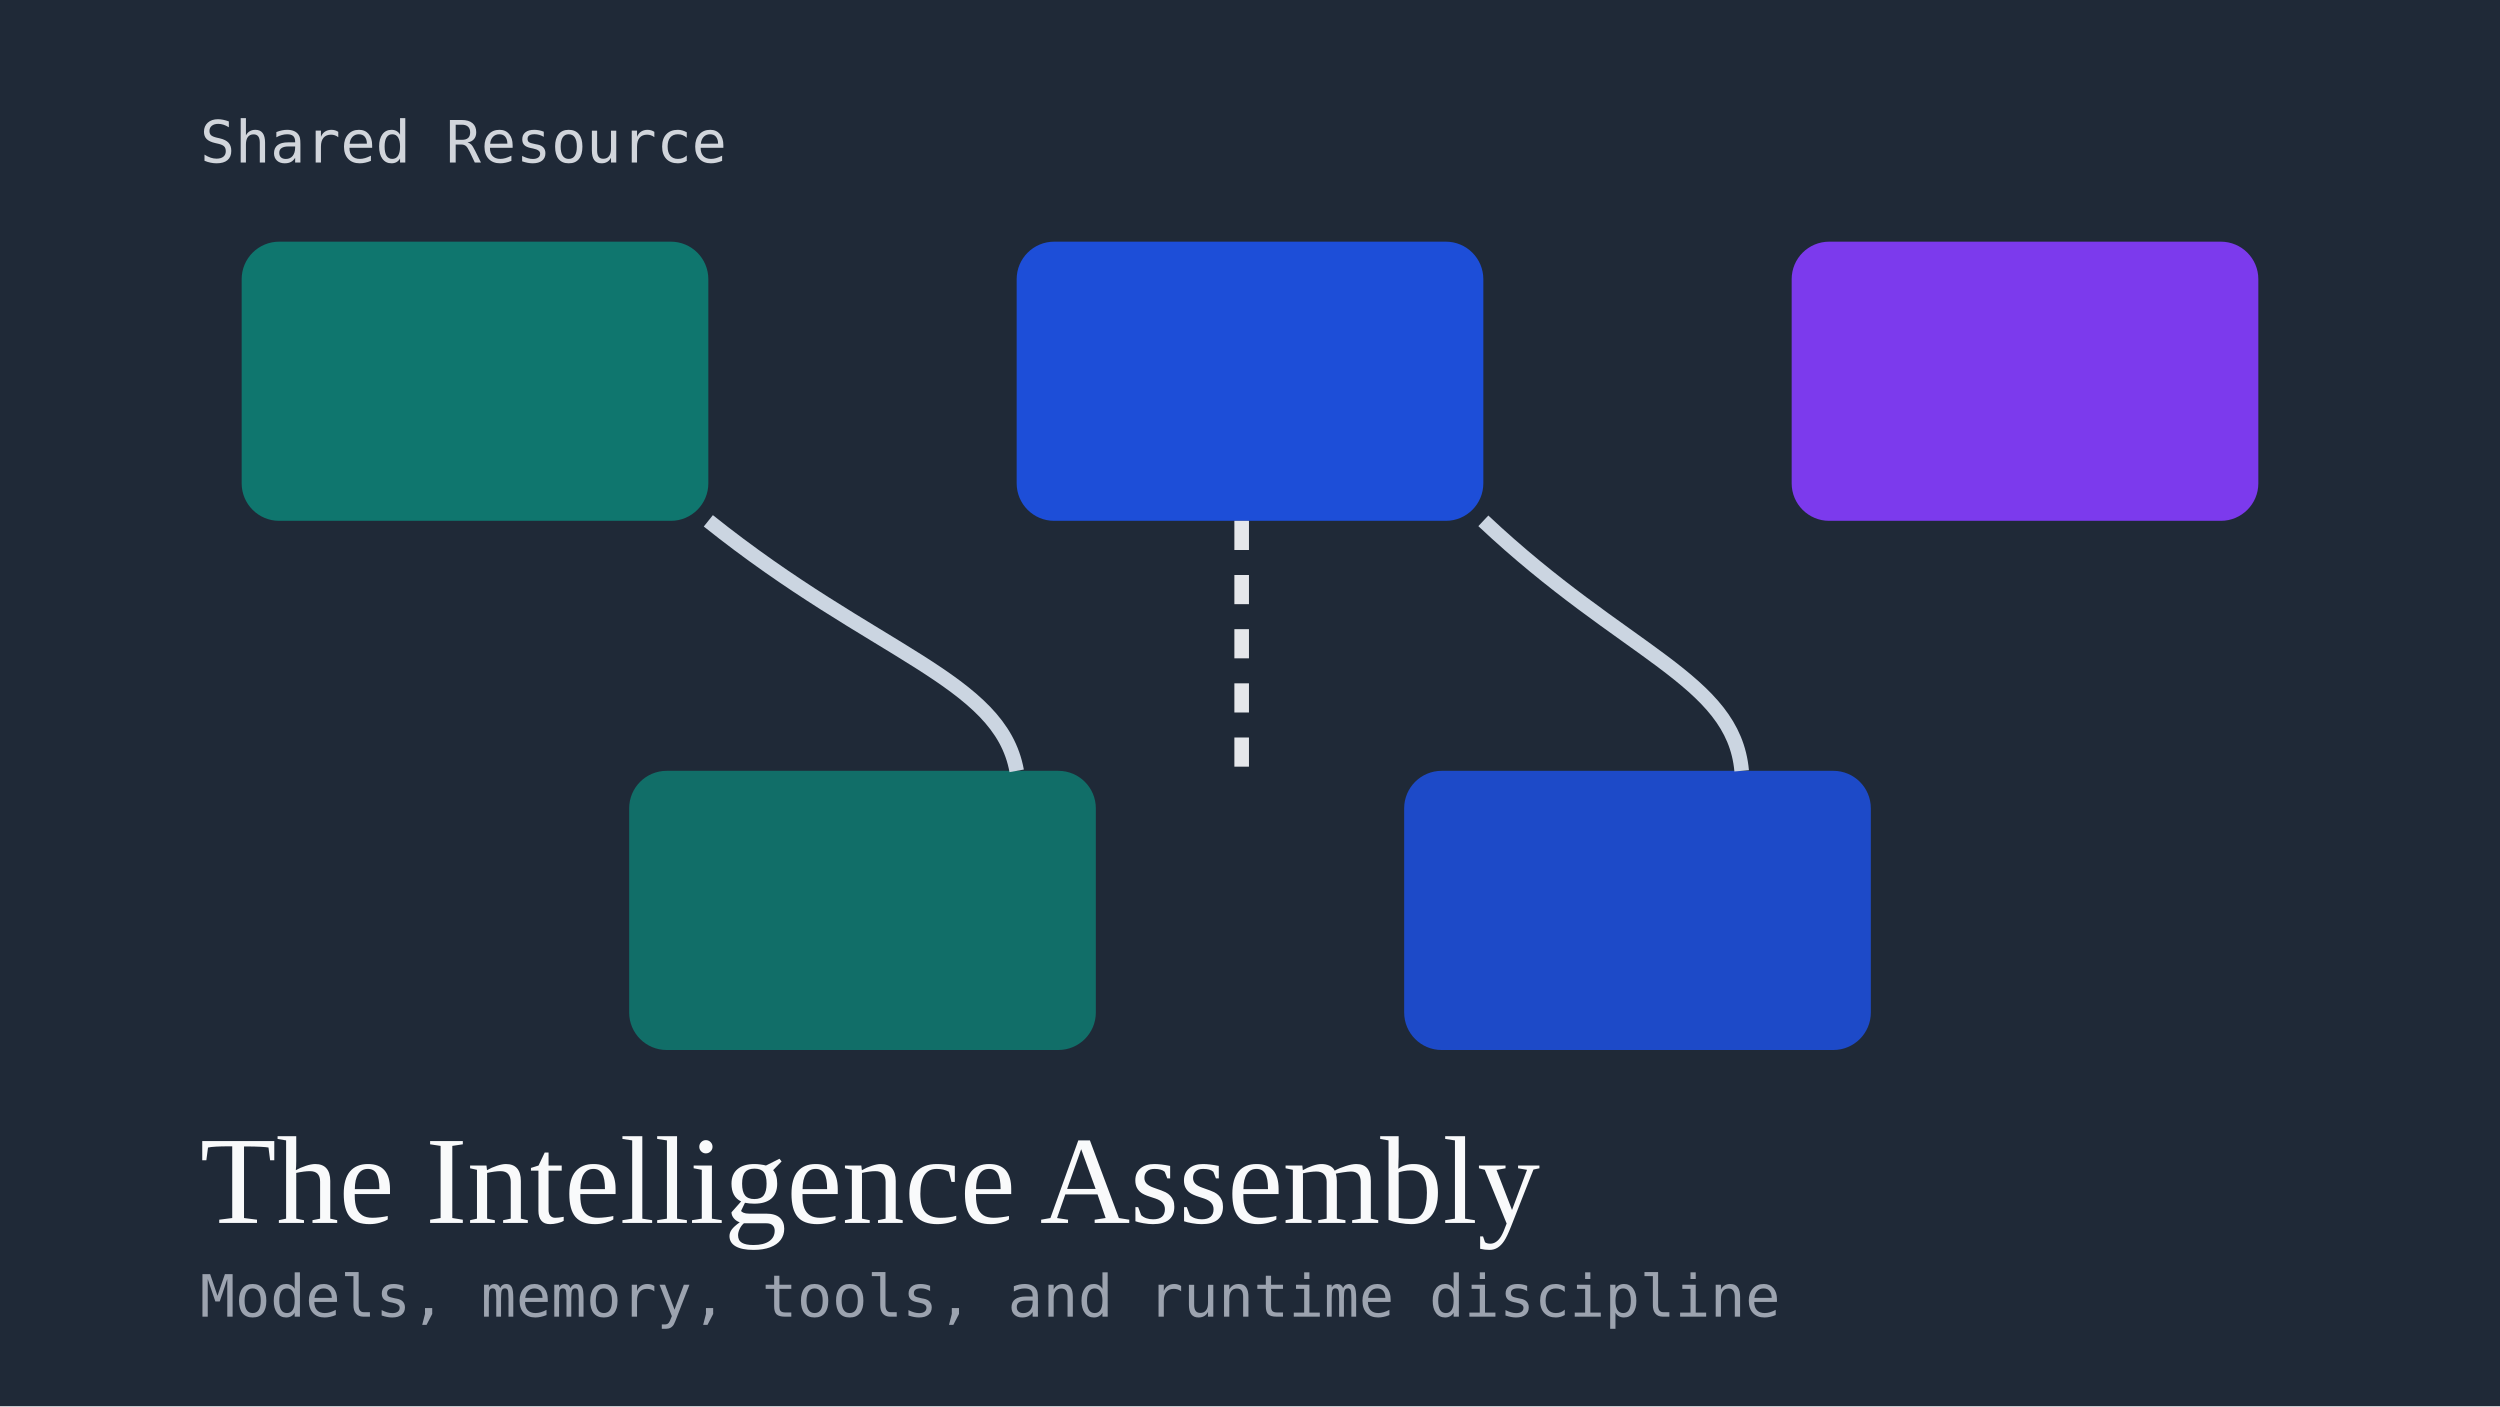
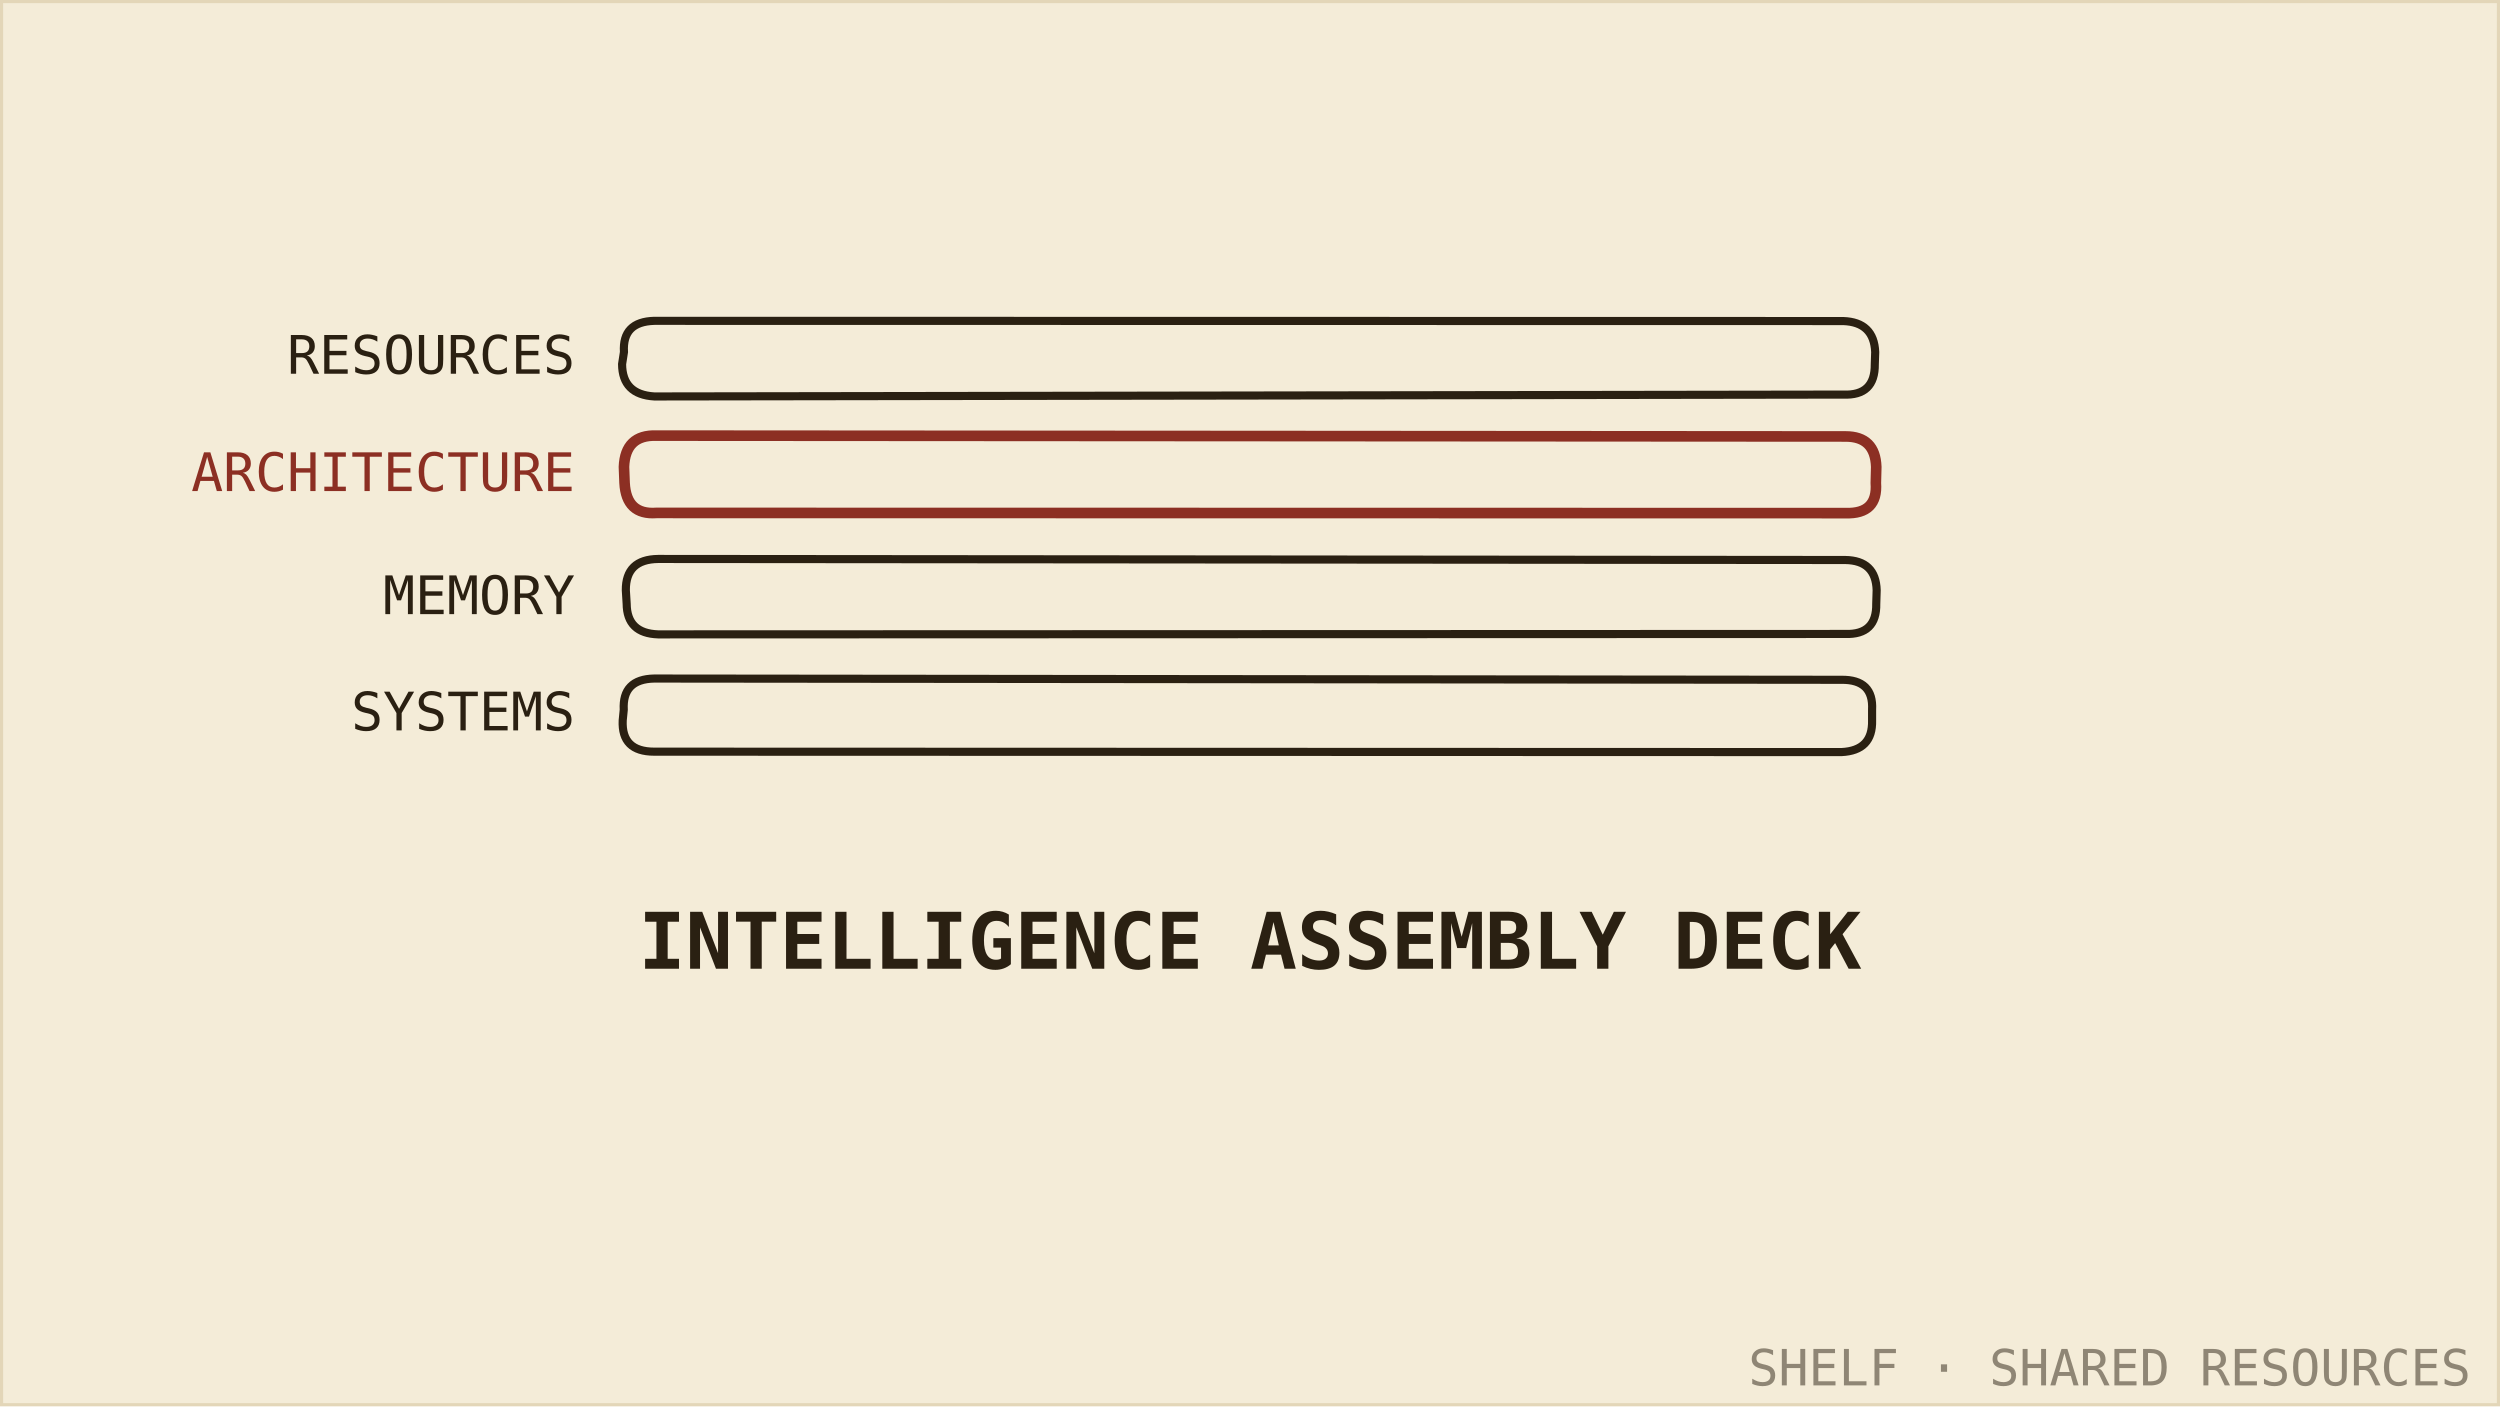
<svg xmlns="http://www.w3.org/2000/svg" viewBox="0 0 1200 675" role="img" aria-labelledby="t d">
-   <rect width="1200" height="675" fill="#1f2937" />
-   <rect x="116" y="116" width="224" height="134" rx="18" fill="#0f766e" />
-   <rect x="488" y="116" width="224" height="134" rx="18" fill="#1d4ed8" />
-   <rect x="860" y="116" width="224" height="134" rx="18" fill="#7c3aed" />
-   <rect x="302" y="370" width="224" height="134" rx="18" fill="#0f766e" opacity="0.9" />
-   <rect x="674" y="370" width="224" height="134" rx="18" fill="#1d4ed8" opacity="0.9" />
-   <path d="M340 250 C420 314, 480 326, 488 370" fill="none" stroke="#cbd5e1" stroke-width="7" />
-   <path d="M712 250 C780 314, 832 326, 836 370" fill="none" stroke="#cbd5e1" stroke-width="7" />
-   <path d="M596 250 V370" fill="none" stroke="#e5e7eb" stroke-width="7" stroke-dasharray="14 12" />
-   <text x="96" y="78" fill="#d1d5db" font-family="ui-monospace, SFMono-Regular, Menlo, monospace" font-size="28">Shared Resource</text>
-   <text x="96" y="587" fill="#f9fafb" font-family="Georgia, 'Times New Roman', serif" font-size="60">The Intelligence Assembly</text>
-   <text x="96" y="632" fill="#9ca3af" font-family="ui-monospace, SFMono-Regular, Menlo, monospace" font-size="28">Models, memory, tools, and runtime discipline</text>
+   <rect width="1200" height="675" fill="#f4ecd8" />
+   <rect x="0.75" y="0.75" width="1198.5" height="673.5" fill="none" stroke="#e3d6b8" stroke-width="1.5" />
+   <path d="M 314.1 154.0 L 884.7 154.1 Q 899.5 154.6 900.1 169.0 L 899.9 174.8 Q 900.1 190.1 884.7 189.4 L 314.1 190.3 Q 298.7 189.4 298.6 174.8 L 299.5 169.0 Q 298.6 154.4 314.1 154.0 Z" stroke="#2a2012" stroke-width="3.90" fill="none" />
+   <text x="276.0" y="179.4" font-family="'JetBrains Mono', ui-monospace, monospace" font-size="25.5" fill="#2a2012" text-anchor="end">RESOURCES</text>
+   <path d="M 315.1 209.1 L 885.9 209.5 Q 900.1 209.5 900.6 224.1 L 900.4 231.8 Q 901.5 246.8 885.9 246.3 L 315.1 246.2 Q 300.6 247.3 299.8 231.8 L 299.5 224.1 Q 300.1 208.6 315.1 209.1 Z" stroke="#8c2f23" stroke-width="5.10" fill="none" />
+   <text x="276.0" y="235.7" font-family="'JetBrains Mono', ui-monospace, monospace" font-size="25.5" fill="#8c2f23" text-anchor="end">ARCHITECTURE</text>
+   <path d="M 315.9 268.3 L 885.7 268.8 Q 900.4 269.0 900.8 283.3 L 900.6 289.8 Q 900.9 304.8 885.7 304.3 L 315.9 304.5 Q 300.9 304.0 300.8 289.8 L 300.4 283.3 Q 300.3 268.5 315.9 268.3 Z" stroke="#2a2012" stroke-width="3.90" fill="none" />
+   <text x="276.0" y="294.8" font-family="'JetBrains Mono', ui-monospace, monospace" font-size="25.5" fill="#2a2012" text-anchor="end">MEMORY</text>
+   <path d="M 314.0 325.7 L 883.9 326.3 Q 899.4 326.1 898.6 340.7 L 898.6 345.8 Q 899.0 360.3 883.9 361.0 L 314.0 360.8 Q 298.2 360.8 298.9 345.8 L 299.4 340.7 Q 298.6 326.0 314.0 325.7 Z" stroke="#2a2012" stroke-width="3.90" fill="none" />
+   <text x="276.0" y="350.6" font-family="'JetBrains Mono', ui-monospace, monospace" font-size="25.5" fill="#2a2012" text-anchor="end">SYSTEMS</text>
+   <text x="600.0" y="465.0" font-family="'JetBrains Mono', ui-monospace, monospace" font-size="37.5" fill="#2a2012" font-weight="700" text-anchor="middle">INTELLIGENCE ASSEMBLY DECK</text>
+   <text x="1186" y="665" font-family="'JetBrains Mono', ui-monospace, monospace" font-size="24.0" fill="#2a2012" opacity="0.5" text-anchor="end">SHELF · SHARED RESOURCES</text>
</svg>
